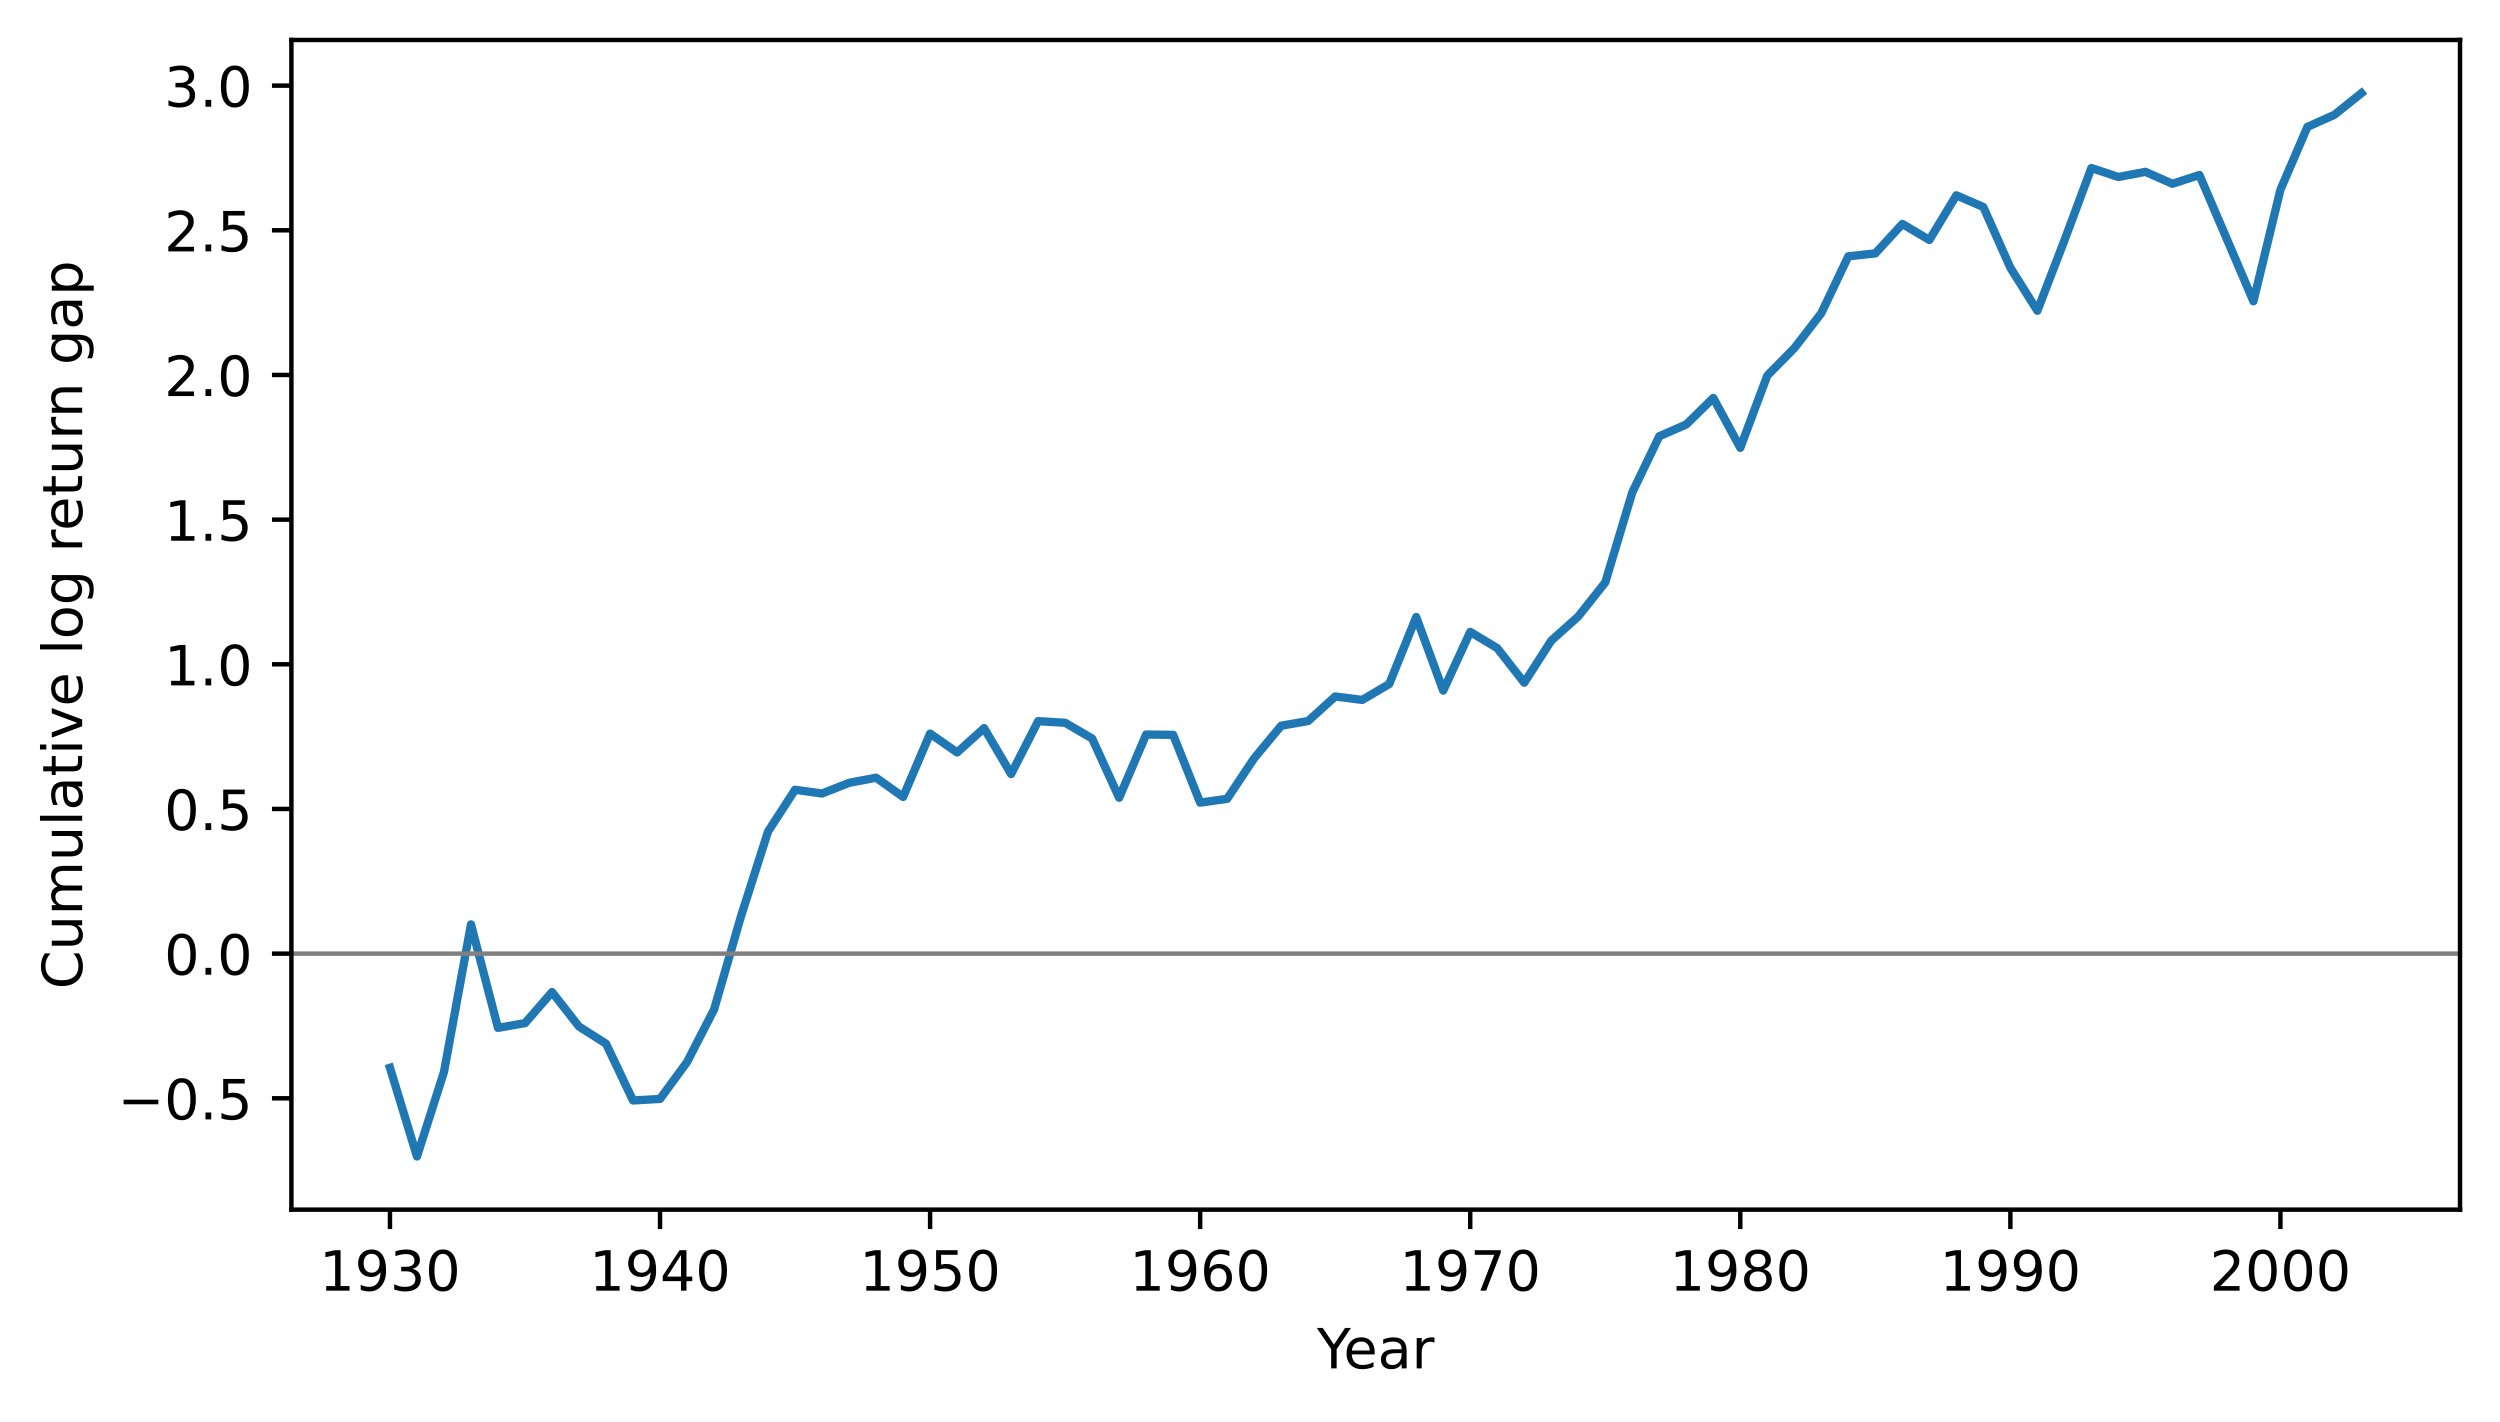
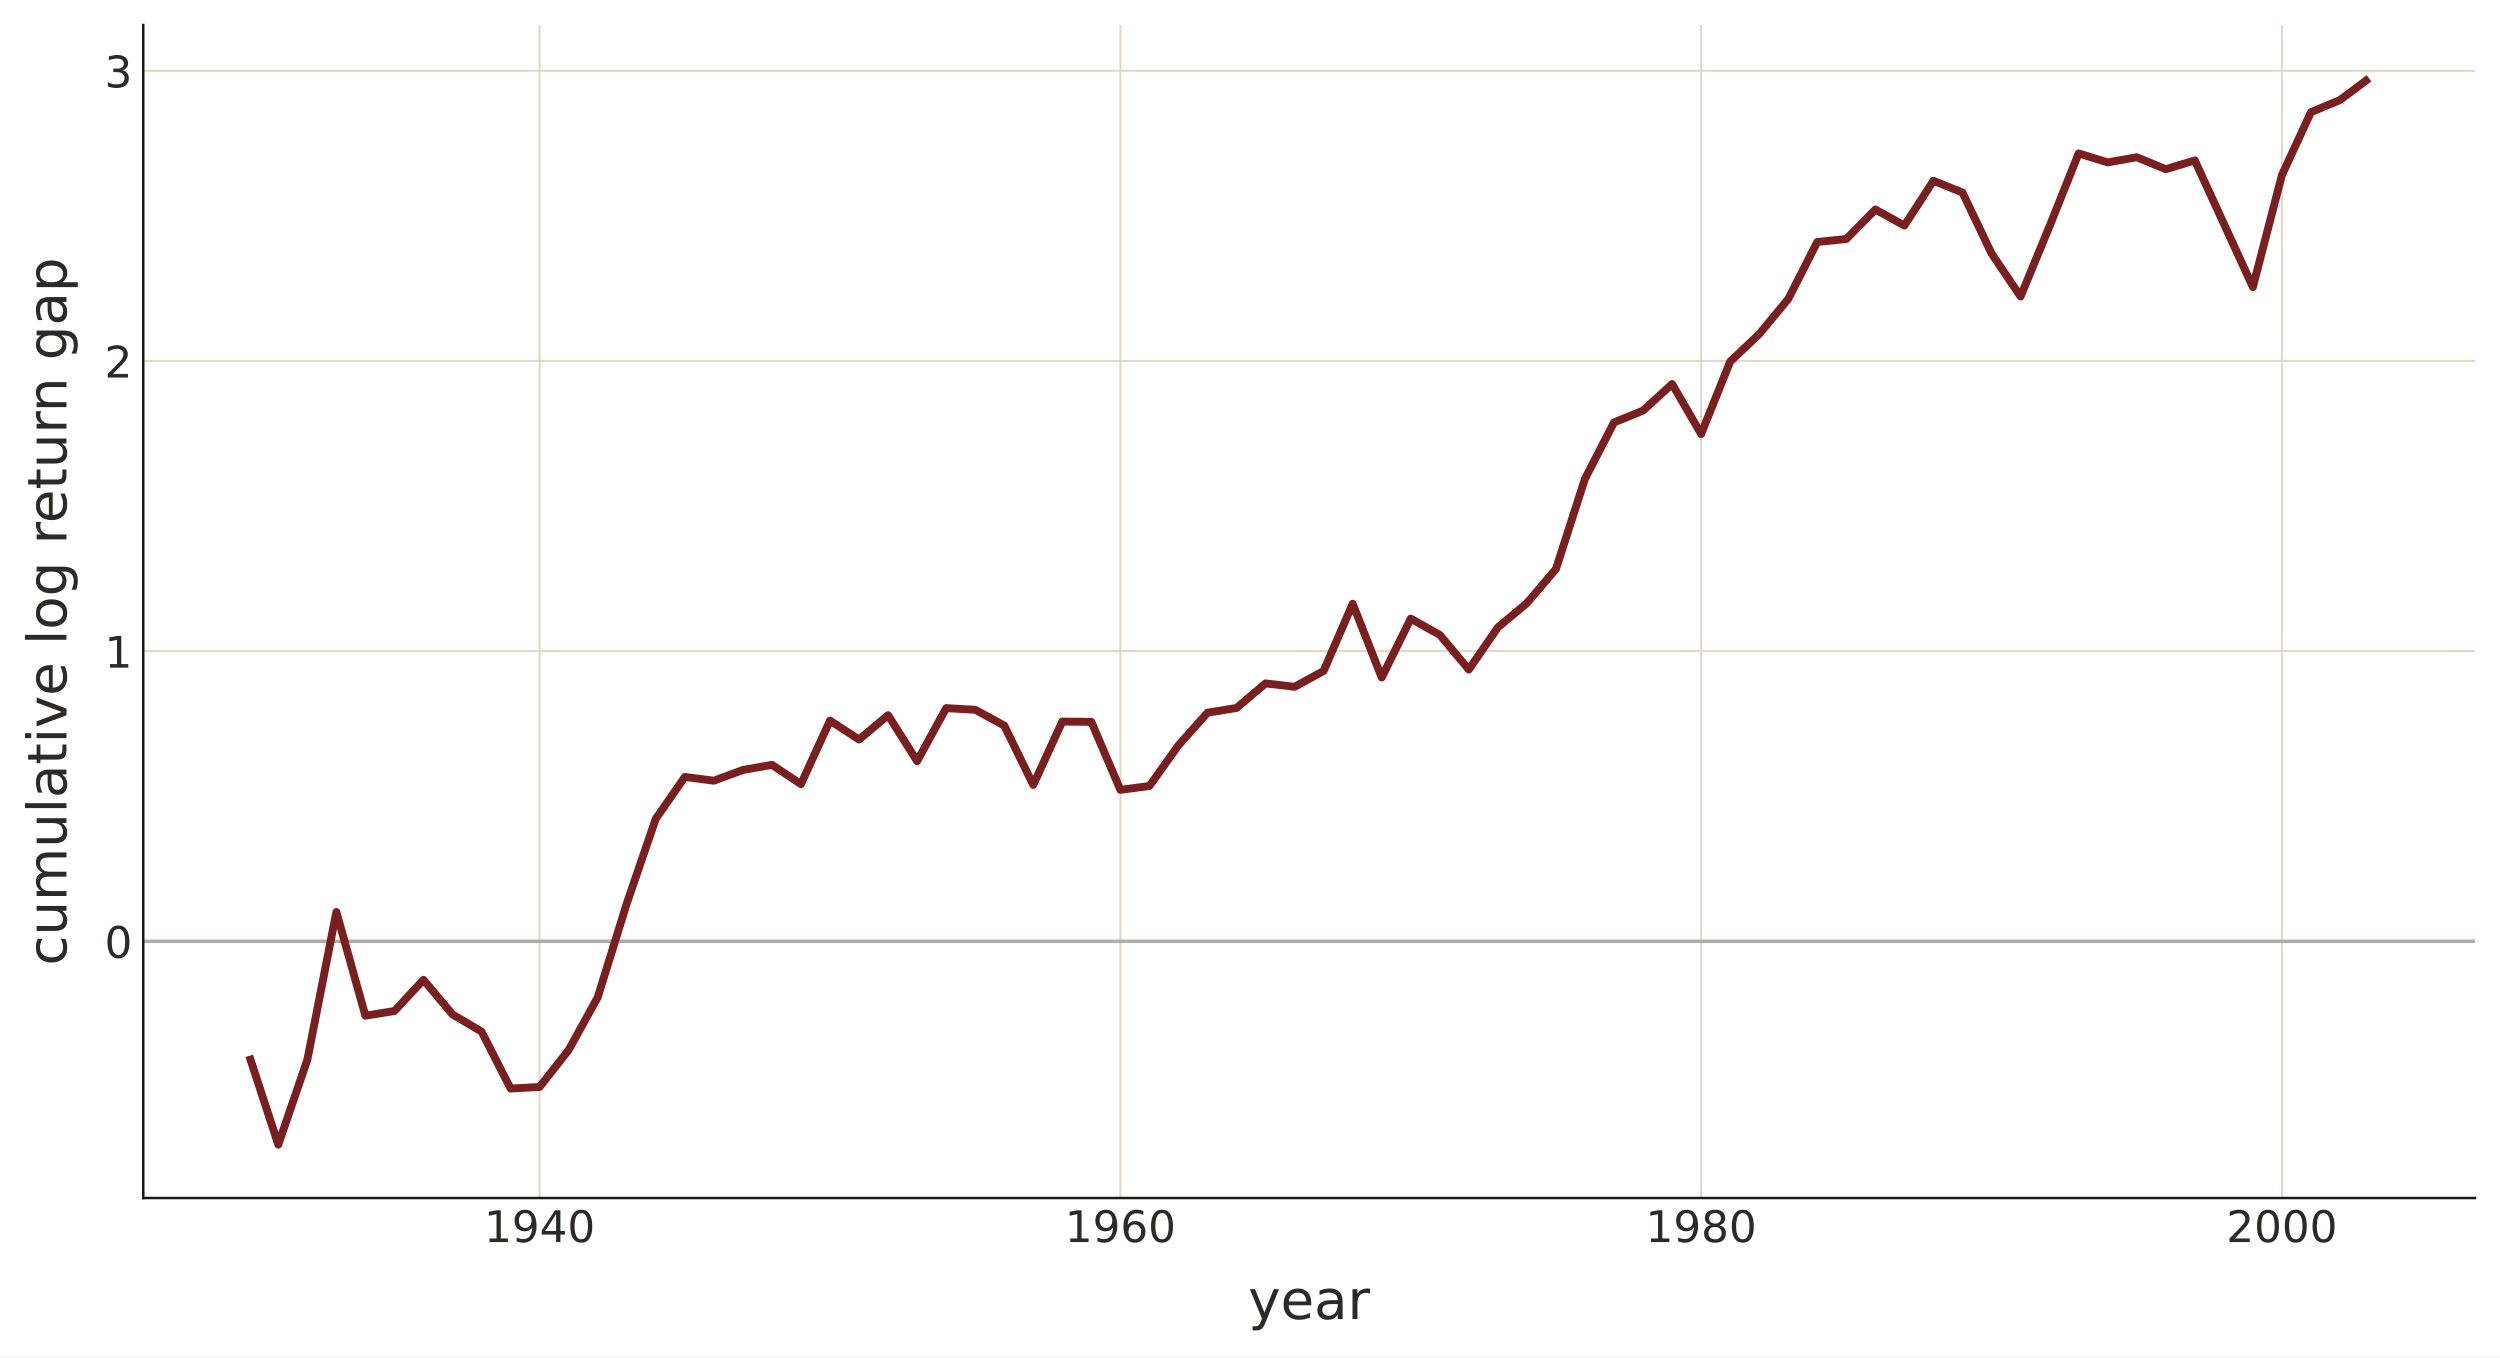
- <svg xmlns="http://www.w3.org/2000/svg" xmlns:xlink="http://www.w3.org/1999/xlink" width="450.284pt" height="256.072pt" viewBox="0 0 450.284 256.072" version="1.1">
+ <svg xmlns="http://www.w3.org/2000/svg" xmlns:xlink="http://www.w3.org/1999/xlink" width="504pt" height="273.6pt" viewBox="0 0 504 273.6" version="1.1">
  <defs>
    <style type="text/css">*{stroke-linejoin: round; stroke-linecap: butt}</style>
  </defs>
  <g id="figure_1">
    <g id="patch_1">
-       <path d="M 0 256.072  L 450.284 256.072  L 450.284 0  L 0 0  z " style="fill: #ffffff" />
+       <path d="M 0 273.6  L 504 273.6  L 504 0  L 0 0  z " style="fill: #ffffff" />
    </g>
    <g id="axes_1">
-       <g id="patch_2">
-         <path d="M 52.484 217.872  L 443.084 217.872  L 443.084 7.2  L 52.484 7.2  z " style="fill: #ffffff" />
-       </g>
      <g id="matplotlib.axis_1">
        <g id="xtick_1">
          <g id="line2d_1">
-             <defs>
-               <path id="m04474e9ea3" d="M 0 0  L 0 3.5  " style="stroke: #000000; stroke-width: 0.8" />
-             </defs>
-             <g>
-               <use xlink:href="#m04474e9ea3" x="70.238" y="217.872" style="stroke: #000000; stroke-width: 0.8" />
-             </g>
+             <path d="M 108.788 241.52  L 108.788 5.04  " clip-path="url(#p9c9e872ad1)" style="fill: none; stroke: #e2d6c4; stroke-width: 0.4; stroke-linecap: square" />
          </g>
          <g id="text_1">
-             <g transform="translate(57.51314 232.4697) scale(0.1 -0.1)">
+             <g style="fill: #2d2926" transform="translate(97.58963 250.4059) scale(0.088 -0.088)">
              <defs>
                <path id="DejaVuSans-14" d="M 794 531  L 1825 531  L 1825 4091  L 703 3866  L 703 4441  L 1819 4666  L 2450 4666  L 2450 531  L 3481 531  L 3481 0  L 794 0  L 794 531  z " transform="scale(0.015625)" />
                <path id="DejaVuSans-1c" d="M 703 97  L 703 672  Q 941 559 1184 500  Q 1428 441 1663 441  Q 2288 441 2617 861  Q 2947 1281 2994 2138  Q 2813 1869 2534 1725  Q 2256 1581 1919 1581  Q 1219 1581 811 2004  Q 403 2428 403 3163  Q 403 3881 828 4315  Q 1253 4750 1959 4750  Q 2769 4750 3195 4129  Q 3622 3509 3622 2328  Q 3622 1225 3098 567  Q 2575 -91 1691 -91  Q 1453 -91 1209 -44  Q 966 3 703 97  z M 1959 2075  Q 2384 2075 2632 2365  Q 2881 2656 2881 3163  Q 2881 3666 2632 3958  Q 2384 4250 1959 4250  Q 1534 4250 1286 3958  Q 1038 3666 1038 3163  Q 1038 2656 1286 2365  Q 1534 2075 1959 2075  z " transform="scale(0.015625)" />
-                 <path id="DejaVuSans-16" d="M 2597 2516  Q 3050 2419 3304 2112  Q 3559 1806 3559 1356  Q 3559 666 3084 287  Q 2609 -91 1734 -91  Q 1441 -91 1130 -33  Q 819 25 488 141  L 488 750  Q 750 597 1062 519  Q 1375 441 1716 441  Q 2309 441 2620 675  Q 2931 909 2931 1356  Q 2931 1769 2642 2001  Q 2353 2234 1838 2234  L 1294 2234  L 1294 2753  L 1863 2753  Q 2328 2753 2575 2939  Q 2822 3125 2822 3475  Q 2822 3834 2567 4026  Q 2313 4219 1838 4219  Q 1578 4219 1281 4162  Q 984 4106 628 3988  L 628 4550  Q 988 4650 1302 4700  Q 1616 4750 1894 4750  Q 2613 4750 3031 4423  Q 3450 4097 3450 3541  Q 3450 3153 3228 2886  Q 3006 2619 2597 2516  z " transform="scale(0.015625)" />
+                 <path id="DejaVuSans-17" d="M 2419 4116  L 825 1625  L 2419 1625  L 2419 4116  z M 2253 4666  L 3047 4666  L 3047 1625  L 3713 1625  L 3713 1100  L 3047 1100  L 3047 0  L 2419 0  L 2419 1100  L 313 1100  L 313 1709  L 2253 4666  z " transform="scale(0.015625)" />
                <path id="DejaVuSans-13" d="M 2034 4250  Q 1547 4250 1301 3770  Q 1056 3291 1056 2328  Q 1056 1369 1301 889  Q 1547 409 2034 409  Q 2525 409 2770 889  Q 3016 1369 3016 2328  Q 3016 3291 2770 3770  Q 2525 4250 2034 4250  z M 2034 4750  Q 2819 4750 3233 4129  Q 3647 3509 3647 2328  Q 3647 1150 3233 529  Q 2819 -91 2034 -91  Q 1250 -91 836 529  Q 422 1150 422 2328  Q 422 3509 836 4129  Q 1250 4750 2034 4750  z " transform="scale(0.015625)" />
              </defs>
              <use xlink:href="#DejaVuSans-14" />
              <use xlink:href="#DejaVuSans-1c" transform="translate(63.625 0)" />
-               <use xlink:href="#DejaVuSans-16" transform="translate(127.25 0)" />
+               <use xlink:href="#DejaVuSans-17" transform="translate(127.25 0)" />
              <use xlink:href="#DejaVuSans-13" transform="translate(190.875 0)" />
            </g>
          </g>
        </g>
        <g id="xtick_2">
          <g id="line2d_2">
-             <g>
-               <use xlink:href="#m04474e9ea3" x="118.881" y="217.872" style="stroke: #000000; stroke-width: 0.8" />
-             </g>
+             <path d="M 225.869 241.52  L 225.869 5.04  " clip-path="url(#p9c9e872ad1)" style="fill: none; stroke: #e2d6c4; stroke-width: 0.4; stroke-linecap: square" />
          </g>
          <g id="text_2">
-             <g transform="translate(106.1557 232.4697) scale(0.1 -0.1)">
-               <defs>
-                 <path id="DejaVuSans-17" d="M 2419 4116  L 825 1625  L 2419 1625  L 2419 4116  z M 2253 4666  L 3047 4666  L 3047 1625  L 3713 1625  L 3713 1100  L 3047 1100  L 3047 0  L 2419 0  L 2419 1100  L 313 1100  L 313 1709  L 2253 4666  z " transform="scale(0.015625)" />
+             <g style="fill: #2d2926" transform="translate(214.6706 250.4059) scale(0.088 -0.088)">
+               <defs>
+                 <path id="DejaVuSans-19" d="M 2113 2584  Q 1688 2584 1439 2293  Q 1191 2003 1191 1497  Q 1191 994 1439 701  Q 1688 409 2113 409  Q 2538 409 2786 701  Q 3034 994 3034 1497  Q 3034 2003 2786 2293  Q 2538 2584 2113 2584  z M 3366 4563  L 3366 3988  Q 3128 4100 2886 4159  Q 2644 4219 2406 4219  Q 1781 4219 1451 3797  Q 1122 3375 1075 2522  Q 1259 2794 1537 2939  Q 1816 3084 2150 3084  Q 2853 3084 3261 2657  Q 3669 2231 3669 1497  Q 3669 778 3244 343  Q 2819 -91 2113 -91  Q 1303 -91 875 529  Q 447 1150 447 2328  Q 447 3434 972 4092  Q 1497 4750 2381 4750  Q 2619 4750 2861 4703  Q 3103 4656 3366 4563  z " transform="scale(0.015625)" />
              </defs>
              <use xlink:href="#DejaVuSans-14" />
              <use xlink:href="#DejaVuSans-1c" transform="translate(63.625 0)" />
-               <use xlink:href="#DejaVuSans-17" transform="translate(127.25 0)" />
+               <use xlink:href="#DejaVuSans-19" transform="translate(127.25 0)" />
              <use xlink:href="#DejaVuSans-13" transform="translate(190.875 0)" />
            </g>
          </g>
        </g>
        <g id="xtick_3">
          <g id="line2d_3">
-             <g>
-               <use xlink:href="#m04474e9ea3" x="167.523" y="217.872" style="stroke: #000000; stroke-width: 0.8" />
-             </g>
+             <path d="M 342.95 241.52  L 342.95 5.04  " clip-path="url(#p9c9e872ad1)" style="fill: none; stroke: #e2d6c4; stroke-width: 0.4; stroke-linecap: square" />
          </g>
          <g id="text_3">
-             <g transform="translate(154.7983 232.4697) scale(0.1 -0.1)">
-               <defs>
-                 <path id="DejaVuSans-18" d="M 691 4666  L 3169 4666  L 3169 4134  L 1269 4134  L 1269 2991  Q 1406 3038 1543 3061  Q 1681 3084 1819 3084  Q 2600 3084 3056 2656  Q 3513 2228 3513 1497  Q 3513 744 3044 326  Q 2575 -91 1722 -91  Q 1428 -91 1123 -41  Q 819 9 494 109  L 494 744  Q 775 591 1075 516  Q 1375 441 1709 441  Q 2250 441 2565 725  Q 2881 1009 2881 1497  Q 2881 1984 2565 2268  Q 2250 2553 1709 2553  Q 1456 2553 1204 2497  Q 953 2441 691 2322  L 691 4666  z " transform="scale(0.015625)" />
+             <g style="fill: #2d2926" transform="translate(331.7516 250.4059) scale(0.088 -0.088)">
+               <defs>
+                 <path id="DejaVuSans-1b" d="M 2034 2216  Q 1584 2216 1326 1975  Q 1069 1734 1069 1313  Q 1069 891 1326 650  Q 1584 409 2034 409  Q 2484 409 2743 651  Q 3003 894 3003 1313  Q 3003 1734 2745 1975  Q 2488 2216 2034 2216  z M 1403 2484  Q 997 2584 770 2862  Q 544 3141 544 3541  Q 544 4100 942 4425  Q 1341 4750 2034 4750  Q 2731 4750 3128 4425  Q 3525 4100 3525 3541  Q 3525 3141 3298 2862  Q 3072 2584 2669 2484  Q 3125 2378 3379 2068  Q 3634 1759 3634 1313  Q 3634 634 3220 271  Q 2806 -91 2034 -91  Q 1263 -91 848 271  Q 434 634 434 1313  Q 434 1759 690 2068  Q 947 2378 1403 2484  z M 1172 3481  Q 1172 3119 1398 2916  Q 1625 2713 2034 2713  Q 2441 2713 2670 2916  Q 2900 3119 2900 3481  Q 2900 3844 2670 4047  Q 2441 4250 2034 4250  Q 1625 4250 1398 4047  Q 1172 3844 1172 3481  z " transform="scale(0.015625)" />
              </defs>
              <use xlink:href="#DejaVuSans-14" />
              <use xlink:href="#DejaVuSans-1c" transform="translate(63.625 0)" />
-               <use xlink:href="#DejaVuSans-18" transform="translate(127.25 0)" />
+               <use xlink:href="#DejaVuSans-1b" transform="translate(127.25 0)" />
              <use xlink:href="#DejaVuSans-13" transform="translate(190.875 0)" />
            </g>
          </g>
        </g>
        <g id="xtick_4">
          <g id="line2d_4">
-             <g>
-               <use xlink:href="#m04474e9ea3" x="216.166" y="217.872" style="stroke: #000000; stroke-width: 0.8" />
-             </g>
+             <path d="M 460.031 241.52  L 460.031 5.04  " clip-path="url(#p9c9e872ad1)" style="fill: none; stroke: #e2d6c4; stroke-width: 0.4; stroke-linecap: square" />
          </g>
          <g id="text_4">
-             <g transform="translate(203.4409 232.4697) scale(0.1 -0.1)">
-               <defs>
-                 <path id="DejaVuSans-19" d="M 2113 2584  Q 1688 2584 1439 2293  Q 1191 2003 1191 1497  Q 1191 994 1439 701  Q 1688 409 2113 409  Q 2538 409 2786 701  Q 3034 994 3034 1497  Q 3034 2003 2786 2293  Q 2538 2584 2113 2584  z M 3366 4563  L 3366 3988  Q 3128 4100 2886 4159  Q 2644 4219 2406 4219  Q 1781 4219 1451 3797  Q 1122 3375 1075 2522  Q 1259 2794 1537 2939  Q 1816 3084 2150 3084  Q 2853 3084 3261 2657  Q 3669 2231 3669 1497  Q 3669 778 3244 343  Q 2819 -91 2113 -91  Q 1303 -91 875 529  Q 447 1150 447 2328  Q 447 3434 972 4092  Q 1497 4750 2381 4750  Q 2619 4750 2861 4703  Q 3103 4656 3366 4563  z " transform="scale(0.015625)" />
-               </defs>
-               <use xlink:href="#DejaVuSans-14" />
-               <use xlink:href="#DejaVuSans-1c" transform="translate(63.625 0)" />
-               <use xlink:href="#DejaVuSans-19" transform="translate(127.25 0)" />
-               <use xlink:href="#DejaVuSans-13" transform="translate(190.875 0)" />
-             </g>
-           </g>
-         </g>
-         <g id="xtick_5">
-           <g id="line2d_5">
-             <g>
-               <use xlink:href="#m04474e9ea3" x="264.808" y="217.872" style="stroke: #000000; stroke-width: 0.8" />
-             </g>
-           </g>
-           <g id="text_5">
-             <g transform="translate(252.0835 232.4697) scale(0.1 -0.1)">
-               <defs>
-                 <path id="DejaVuSans-1a" d="M 525 4666  L 3525 4666  L 3525 4397  L 1831 0  L 1172 0  L 2766 4134  L 525 4134  L 525 4666  z " transform="scale(0.015625)" />
-               </defs>
-               <use xlink:href="#DejaVuSans-14" />
-               <use xlink:href="#DejaVuSans-1c" transform="translate(63.625 0)" />
-               <use xlink:href="#DejaVuSans-1a" transform="translate(127.25 0)" />
-               <use xlink:href="#DejaVuSans-13" transform="translate(190.875 0)" />
-             </g>
-           </g>
-         </g>
-         <g id="xtick_6">
-           <g id="line2d_6">
-             <g>
-               <use xlink:href="#m04474e9ea3" x="313.451" y="217.872" style="stroke: #000000; stroke-width: 0.8" />
-             </g>
-           </g>
-           <g id="text_6">
-             <g transform="translate(300.7261 232.4697) scale(0.1 -0.1)">
-               <defs>
-                 <path id="DejaVuSans-1b" d="M 2034 2216  Q 1584 2216 1326 1975  Q 1069 1734 1069 1313  Q 1069 891 1326 650  Q 1584 409 2034 409  Q 2484 409 2743 651  Q 3003 894 3003 1313  Q 3003 1734 2745 1975  Q 2488 2216 2034 2216  z M 1403 2484  Q 997 2584 770 2862  Q 544 3141 544 3541  Q 544 4100 942 4425  Q 1341 4750 2034 4750  Q 2731 4750 3128 4425  Q 3525 4100 3525 3541  Q 3525 3141 3298 2862  Q 3072 2584 2669 2484  Q 3125 2378 3379 2068  Q 3634 1759 3634 1313  Q 3634 634 3220 271  Q 2806 -91 2034 -91  Q 1263 -91 848 271  Q 434 634 434 1313  Q 434 1759 690 2068  Q 947 2378 1403 2484  z M 1172 3481  Q 1172 3119 1398 2916  Q 1625 2713 2034 2713  Q 2441 2713 2670 2916  Q 2900 3119 2900 3481  Q 2900 3844 2670 4047  Q 2441 4250 2034 4250  Q 1625 4250 1398 4047  Q 1172 3844 1172 3481  z " transform="scale(0.015625)" />
-               </defs>
-               <use xlink:href="#DejaVuSans-14" />
-               <use xlink:href="#DejaVuSans-1c" transform="translate(63.625 0)" />
-               <use xlink:href="#DejaVuSans-1b" transform="translate(127.25 0)" />
-               <use xlink:href="#DejaVuSans-13" transform="translate(190.875 0)" />
-             </g>
-           </g>
-         </g>
-         <g id="xtick_7">
-           <g id="line2d_7">
-             <g>
-               <use xlink:href="#m04474e9ea3" x="362.094" y="217.872" style="stroke: #000000; stroke-width: 0.8" />
-             </g>
-           </g>
-           <g id="text_7">
-             <g transform="translate(349.3687 232.4697) scale(0.1 -0.1)">
-               <use xlink:href="#DejaVuSans-14" />
-               <use xlink:href="#DejaVuSans-1c" transform="translate(63.625 0)" />
-               <use xlink:href="#DejaVuSans-1c" transform="translate(127.25 0)" />
-               <use xlink:href="#DejaVuSans-13" transform="translate(190.875 0)" />
-             </g>
-           </g>
-         </g>
-         <g id="xtick_8">
-           <g id="line2d_8">
-             <g>
-               <use xlink:href="#m04474e9ea3" x="410.736" y="217.872" style="stroke: #000000; stroke-width: 0.8" />
-             </g>
-           </g>
-           <g id="text_8">
-             <g transform="translate(398.0113 232.4697) scale(0.1 -0.1)">
+             <g style="fill: #2d2926" transform="translate(448.8326 250.4059) scale(0.088 -0.088)">
              <defs>
                <path id="DejaVuSans-15" d="M 1228 531  L 3431 531  L 3431 0  L 469 0  L 469 531  Q 828 903 1448 1529  Q 2069 2156 2228 2338  Q 2531 2678 2651 2914  Q 2772 3150 2772 3378  Q 2772 3750 2511 3984  Q 2250 4219 1831 4219  Q 1534 4219 1204 4116  Q 875 4013 500 3803  L 500 4441  Q 881 4594 1212 4672  Q 1544 4750 1819 4750  Q 2544 4750 2975 4387  Q 3406 4025 3406 3419  Q 3406 3131 3298 2873  Q 3191 2616 2906 2266  Q 2828 2175 2409 1742  Q 1991 1309 1228 531  z " transform="scale(0.015625)" />
              </defs>
              <use xlink:href="#DejaVuSans-15" />
              <use xlink:href="#DejaVuSans-13" transform="translate(63.625 0)" />
              <use xlink:href="#DejaVuSans-13" transform="translate(127.25 0)" />
              <use xlink:href="#DejaVuSans-13" transform="translate(190.875 0)" />
            </g>
          </g>
        </g>
-         <g id="text_9">
-           <g transform="translate(237.1977 246.4697) scale(0.1 -0.1)">
-             <defs>
-               <path id="DejaVuSans-3c" d="M -13 4666  L 666 4666  L 1959 2747  L 3244 4666  L 3922 4666  L 2272 2222  L 2272 0  L 1638 0  L 1638 2222  L -13 4666  z " transform="scale(0.015625)" />
-               <path id="DejaVuSans-48" d="M 3597 1894  L 3597 1613  L 953 1613  Q 991 1019 1311 708  Q 1631 397 2203 397  Q 2534 397 2845 478  Q 3156 559 3463 722  L 3463 178  Q 3153 47 2828 -22  Q 2503 -91 2169 -91  Q 1331 -91 842 396  Q 353 884 353 1716  Q 353 2575 817 3079  Q 1281 3584 2069 3584  Q 2775 3584 3186 3129  Q 3597 2675 3597 1894  z M 3022 2063  Q 3016 2534 2758 2815  Q 2500 3097 2075 3097  Q 1594 3097 1305 2825  Q 1016 2553 972 2059  L 3022 2063  z " transform="scale(0.015625)" />
-               <path id="DejaVuSans-44" d="M 2194 1759  Q 1497 1759 1228 1600  Q 959 1441 959 1056  Q 959 750 1161 570  Q 1363 391 1709 391  Q 2188 391 2477 730  Q 2766 1069 2766 1631  L 2766 1759  L 2194 1759  z M 3341 1997  L 3341 0  L 2766 0  L 2766 531  Q 2569 213 2275 61  Q 1981 -91 1556 -91  Q 1019 -91 701 211  Q 384 513 384 1019  Q 384 1609 779 1909  Q 1175 2209 1959 2209  L 2766 2209  L 2766 2266  Q 2766 2663 2505 2880  Q 2244 3097 1772 3097  Q 1472 3097 1187 3025  Q 903 2953 641 2809  L 641 3341  Q 956 3463 1253 3523  Q 1550 3584 1831 3584  Q 2591 3584 2966 3190  Q 3341 2797 3341 1997  z " transform="scale(0.015625)" />
-               <path id="DejaVuSans-55" d="M 2631 2963  Q 2534 3019 2420 3045  Q 2306 3072 2169 3072  Q 1681 3072 1420 2755  Q 1159 2438 1159 1844  L 1159 0  L 581 0  L 581 3500  L 1159 3500  L 1159 2956  Q 1341 3275 1631 3429  Q 1922 3584 2338 3584  Q 2397 3584 2469 3576  Q 2541 3569 2628 3553  L 2631 2963  z " transform="scale(0.015625)" />
-             </defs>
-             <use xlink:href="#DejaVuSans-3c" />
-             <use xlink:href="#DejaVuSans-48" transform="translate(47.79688 0)" />
-             <use xlink:href="#DejaVuSans-44" transform="translate(109.3281 0)" />
-             <use xlink:href="#DejaVuSans-55" transform="translate(170.6094 0)" />
-           </g>
-         </g>
+         <g id="xtick_5" />
+         <g id="xtick_6" />
+         <g id="xtick_7" />
+         <g id="xtick_8" />
      </g>
      <g id="matplotlib.axis_2">
        <g id="ytick_1">
-           <g id="line2d_9">
-             <defs>
-               <path id="mc78dd09891" d="M 0 0  L -3.5 0  " style="stroke: #000000; stroke-width: 0.8" />
-             </defs>
-             <g>
-               <use xlink:href="#mc78dd09891" x="52.484" y="197.819" style="stroke: #000000; stroke-width: 0.8" />
-             </g>
-           </g>
-           <g id="text_10">
-             <g transform="translate(21.20078 201.6174) scale(0.1 -0.1)">
-               <defs>
-                 <path id="DejaVuSans-c9c" d="M 678 2272  L 4684 2272  L 4684 1741  L 678 1741  L 678 2272  z " transform="scale(0.015625)" />
-                 <path id="DejaVuSans-11" d="M 684 794  L 1344 794  L 1344 0  L 684 0  L 684 794  z " transform="scale(0.015625)" />
-               </defs>
-               <use xlink:href="#DejaVuSans-c9c" />
-               <use xlink:href="#DejaVuSans-13" transform="translate(83.79688 0)" />
-               <use xlink:href="#DejaVuSans-11" transform="translate(147.4219 0)" />
-               <use xlink:href="#DejaVuSans-18" transform="translate(179.2031 0)" />
+           <g id="line2d_5">
+             <path d="M 28.88 189.762  L 498.96 189.762  " clip-path="url(#p9c9e872ad1)" style="fill: none; stroke: #e2d6c4; stroke-width: 0.4; stroke-linecap: square" />
+           </g>
+           <g id="text_5">
+             <g style="fill: #2d2926" transform="translate(21.08086 193.1048) scale(0.088 -0.088)">
+               <use xlink:href="#DejaVuSans-13" />
            </g>
          </g>
        </g>
        <g id="ytick_2">
-           <g id="line2d_10">
-             <g>
-               <use xlink:href="#mc78dd09891" x="52.484" y="171.762" style="stroke: #000000; stroke-width: 0.8" />
-             </g>
-           </g>
-           <g id="text_11">
-             <g transform="translate(29.58047 175.5612) scale(0.1 -0.1)">
-               <use xlink:href="#DejaVuSans-13" />
-               <use xlink:href="#DejaVuSans-11" transform="translate(63.625 0)" />
-               <use xlink:href="#DejaVuSans-13" transform="translate(95.40625 0)" />
+           <g id="line2d_6">
+             <path d="M 28.88 131.265  L 498.96 131.265  " clip-path="url(#p9c9e872ad1)" style="fill: none; stroke: #e2d6c4; stroke-width: 0.4; stroke-linecap: square" />
+           </g>
+           <g id="text_6">
+             <g style="fill: #2d2926" transform="translate(21.08086 134.6084) scale(0.088 -0.088)">
+               <use xlink:href="#DejaVuSans-14" />
            </g>
          </g>
        </g>
        <g id="ytick_3">
-           <g id="line2d_11">
-             <g>
-               <use xlink:href="#mc78dd09891" x="52.484" y="145.706" style="stroke: #000000; stroke-width: 0.8" />
-             </g>
-           </g>
-           <g id="text_12">
-             <g transform="translate(29.58047 149.505) scale(0.1 -0.1)">
-               <use xlink:href="#DejaVuSans-13" />
-               <use xlink:href="#DejaVuSans-11" transform="translate(63.625 0)" />
-               <use xlink:href="#DejaVuSans-18" transform="translate(95.40625 0)" />
+           <g id="line2d_7">
+             <path d="M 28.88 72.769  L 498.96 72.769  " clip-path="url(#p9c9e872ad1)" style="fill: none; stroke: #e2d6c4; stroke-width: 0.4; stroke-linecap: square" />
+           </g>
+           <g id="text_7">
+             <g style="fill: #2d2926" transform="translate(21.08086 76.11204) scale(0.088 -0.088)">
+               <use xlink:href="#DejaVuSans-15" />
            </g>
          </g>
        </g>
        <g id="ytick_4">
-           <g id="line2d_12">
-             <g>
-               <use xlink:href="#mc78dd09891" x="52.484" y="119.65" style="stroke: #000000; stroke-width: 0.8" />
-             </g>
-           </g>
-           <g id="text_13">
-             <g transform="translate(29.58047 123.4488) scale(0.1 -0.1)">
-               <use xlink:href="#DejaVuSans-14" />
-               <use xlink:href="#DejaVuSans-11" transform="translate(63.625 0)" />
-               <use xlink:href="#DejaVuSans-13" transform="translate(95.40625 0)" />
-             </g>
-           </g>
-         </g>
-         <g id="ytick_5">
-           <g id="line2d_13">
-             <g>
-               <use xlink:href="#mc78dd09891" x="52.484" y="93.594" style="stroke: #000000; stroke-width: 0.8" />
-             </g>
-           </g>
-           <g id="text_14">
-             <g transform="translate(29.58047 97.39257) scale(0.1 -0.1)">
-               <use xlink:href="#DejaVuSans-14" />
-               <use xlink:href="#DejaVuSans-11" transform="translate(63.625 0)" />
-               <use xlink:href="#DejaVuSans-18" transform="translate(95.40625 0)" />
-             </g>
-           </g>
-         </g>
-         <g id="ytick_6">
-           <g id="line2d_14">
-             <g>
-               <use xlink:href="#mc78dd09891" x="52.484" y="67.538" style="stroke: #000000; stroke-width: 0.8" />
-             </g>
-           </g>
-           <g id="text_15">
-             <g transform="translate(29.58047 71.33636) scale(0.1 -0.1)">
-               <use xlink:href="#DejaVuSans-15" />
-               <use xlink:href="#DejaVuSans-11" transform="translate(63.625 0)" />
-               <use xlink:href="#DejaVuSans-13" transform="translate(95.40625 0)" />
-             </g>
-           </g>
-         </g>
-         <g id="ytick_7">
-           <g id="line2d_15">
-             <g>
-               <use xlink:href="#mc78dd09891" x="52.484" y="41.481" style="stroke: #000000; stroke-width: 0.8" />
-             </g>
-           </g>
-           <g id="text_16">
-             <g transform="translate(29.58047 45.28014) scale(0.1 -0.1)">
-               <use xlink:href="#DejaVuSans-15" />
-               <use xlink:href="#DejaVuSans-11" transform="translate(63.625 0)" />
-               <use xlink:href="#DejaVuSans-18" transform="translate(95.40625 0)" />
-             </g>
-           </g>
-         </g>
-         <g id="ytick_8">
-           <g id="line2d_16">
-             <g>
-               <use xlink:href="#mc78dd09891" x="52.484" y="15.425" style="stroke: #000000; stroke-width: 0.8" />
-             </g>
-           </g>
-           <g id="text_17">
-             <g transform="translate(29.58047 19.22393) scale(0.1 -0.1)">
+           <g id="line2d_8">
+             <path d="M 28.88 14.273  L 498.96 14.273  " clip-path="url(#p9c9e872ad1)" style="fill: none; stroke: #e2d6c4; stroke-width: 0.4; stroke-linecap: square" />
+           </g>
+           <g id="text_8">
+             <g style="fill: #2d2926" transform="translate(21.08086 17.61567) scale(0.088 -0.088)">
+               <defs>
+                 <path id="DejaVuSans-16" d="M 2597 2516  Q 3050 2419 3304 2112  Q 3559 1806 3559 1356  Q 3559 666 3084 287  Q 2609 -91 1734 -91  Q 1441 -91 1130 -33  Q 819 25 488 141  L 488 750  Q 750 597 1062 519  Q 1375 441 1716 441  Q 2309 441 2620 675  Q 2931 909 2931 1356  Q 2931 1769 2642 2001  Q 2353 2234 1838 2234  L 1294 2234  L 1294 2753  L 1863 2753  Q 2328 2753 2575 2939  Q 2822 3125 2822 3475  Q 2822 3834 2567 4026  Q 2313 4219 1838 4219  Q 1578 4219 1281 4162  Q 984 4106 628 3988  L 628 4550  Q 988 4650 1302 4700  Q 1616 4750 1894 4750  Q 2613 4750 3031 4423  Q 3450 4097 3450 3541  Q 3450 3153 3228 2886  Q 3006 2619 2597 2516  z " transform="scale(0.015625)" />
+               </defs>
              <use xlink:href="#DejaVuSans-16" />
-               <use xlink:href="#DejaVuSans-11" transform="translate(63.625 0)" />
-               <use xlink:href="#DejaVuSans-13" transform="translate(95.40625 0)" />
-             </g>
-           </g>
-         </g>
-         <g id="text_18">
-           <g transform="translate(14.79844 178.1633) rotate(-90) scale(0.1 -0.1)">
-             <defs>
-               <path id="DejaVuSans-26" d="M 4122 4306  L 4122 3641  Q 3803 3938 3442 4084  Q 3081 4231 2675 4231  Q 1875 4231 1450 3742  Q 1025 3253 1025 2328  Q 1025 1406 1450 917  Q 1875 428 2675 428  Q 3081 428 3442 575  Q 3803 722 4122 1019  L 4122 359  Q 3791 134 3420 21  Q 3050 -91 2638 -91  Q 1578 -91 968 557  Q 359 1206 359 2328  Q 359 3453 968 4101  Q 1578 4750 2638 4750  Q 3056 4750 3426 4639  Q 3797 4528 4122 4306  z " transform="scale(0.015625)" />
-               <path id="DejaVuSans-58" d="M 544 1381  L 544 3500  L 1119 3500  L 1119 1403  Q 1119 906 1312 657  Q 1506 409 1894 409  Q 2359 409 2629 706  Q 2900 1003 2900 1516  L 2900 3500  L 3475 3500  L 3475 0  L 2900 0  L 2900 538  Q 2691 219 2414 64  Q 2138 -91 1772 -91  Q 1169 -91 856 284  Q 544 659 544 1381  z M 1991 3584  L 1991 3584  z " transform="scale(0.015625)" />
-               <path id="DejaVuSans-50" d="M 3328 2828  Q 3544 3216 3844 3400  Q 4144 3584 4550 3584  Q 5097 3584 5394 3201  Q 5691 2819 5691 2113  L 5691 0  L 5113 0  L 5113 2094  Q 5113 2597 4934 2840  Q 4756 3084 4391 3084  Q 3944 3084 3684 2787  Q 3425 2491 3425 1978  L 3425 0  L 2847 0  L 2847 2094  Q 2847 2600 2669 2842  Q 2491 3084 2119 3084  Q 1678 3084 1418 2786  Q 1159 2488 1159 1978  L 1159 0  L 581 0  L 581 3500  L 1159 3500  L 1159 2956  Q 1356 3278 1631 3431  Q 1906 3584 2284 3584  Q 2666 3584 2933 3390  Q 3200 3197 3328 2828  z " transform="scale(0.015625)" />
-               <path id="DejaVuSans-4f" d="M 603 4863  L 1178 4863  L 1178 0  L 603 0  L 603 4863  z " transform="scale(0.015625)" />
-               <path id="DejaVuSans-57" d="M 1172 4494  L 1172 3500  L 2356 3500  L 2356 3053  L 1172 3053  L 1172 1153  Q 1172 725 1289 603  Q 1406 481 1766 481  L 2356 481  L 2356 0  L 1766 0  Q 1100 0 847 248  Q 594 497 594 1153  L 594 3053  L 172 3053  L 172 3500  L 594 3500  L 594 4494  L 1172 4494  z " transform="scale(0.015625)" />
-               <path id="DejaVuSans-4c" d="M 603 3500  L 1178 3500  L 1178 0  L 603 0  L 603 3500  z M 603 4863  L 1178 4863  L 1178 4134  L 603 4134  L 603 4863  z " transform="scale(0.015625)" />
-               <path id="DejaVuSans-59" d="M 191 3500  L 800 3500  L 1894 563  L 2988 3500  L 3597 3500  L 2284 0  L 1503 0  L 191 3500  z " transform="scale(0.015625)" />
-               <path id="DejaVuSans-3" transform="scale(0.015625)" />
-               <path id="DejaVuSans-52" d="M 1959 3097  Q 1497 3097 1228 2736  Q 959 2375 959 1747  Q 959 1119 1226 758  Q 1494 397 1959 397  Q 2419 397 2687 759  Q 2956 1122 2956 1747  Q 2956 2369 2687 2733  Q 2419 3097 1959 3097  z M 1959 3584  Q 2709 3584 3137 3096  Q 3566 2609 3566 1747  Q 3566 888 3137 398  Q 2709 -91 1959 -91  Q 1206 -91 779 398  Q 353 888 353 1747  Q 353 2609 779 3096  Q 1206 3584 1959 3584  z " transform="scale(0.015625)" />
-               <path id="DejaVuSans-4a" d="M 2906 1791  Q 2906 2416 2648 2759  Q 2391 3103 1925 3103  Q 1463 3103 1205 2759  Q 947 2416 947 1791  Q 947 1169 1205 825  Q 1463 481 1925 481  Q 2391 481 2648 825  Q 2906 1169 2906 1791  z M 3481 434  Q 3481 -459 3084 -895  Q 2688 -1331 1869 -1331  Q 1566 -1331 1297 -1286  Q 1028 -1241 775 -1147  L 775 -588  Q 1028 -725 1275 -790  Q 1522 -856 1778 -856  Q 2344 -856 2625 -561  Q 2906 -266 2906 331  L 2906 616  Q 2728 306 2450 153  Q 2172 0 1784 0  Q 1141 0 747 490  Q 353 981 353 1791  Q 353 2603 747 3093  Q 1141 3584 1784 3584  Q 2172 3584 2450 3431  Q 2728 3278 2906 2969  L 2906 3500  L 3481 3500  L 3481 434  z " transform="scale(0.015625)" />
-               <path id="DejaVuSans-51" d="M 3513 2113  L 3513 0  L 2938 0  L 2938 2094  Q 2938 2591 2744 2837  Q 2550 3084 2163 3084  Q 1697 3084 1428 2787  Q 1159 2491 1159 1978  L 1159 0  L 581 0  L 581 3500  L 1159 3500  L 1159 2956  Q 1366 3272 1645 3428  Q 1925 3584 2291 3584  Q 2894 3584 3203 3211  Q 3513 2838 3513 2113  z " transform="scale(0.015625)" />
-               <path id="DejaVuSans-53" d="M 1159 525  L 1159 -1331  L 581 -1331  L 581 3500  L 1159 3500  L 1159 2969  Q 1341 3281 1617 3432  Q 1894 3584 2278 3584  Q 2916 3584 3314 3078  Q 3713 2572 3713 1747  Q 3713 922 3314 415  Q 2916 -91 2278 -91  Q 1894 -91 1617 61  Q 1341 213 1159 525  z M 3116 1747  Q 3116 2381 2855 2742  Q 2594 3103 2138 3103  Q 1681 3103 1420 2742  Q 1159 2381 1159 1747  Q 1159 1113 1420 752  Q 1681 391 2138 391  Q 2594 391 2855 752  Q 3116 1113 3116 1747  z " transform="scale(0.015625)" />
-             </defs>
-             <use xlink:href="#DejaVuSans-26" />
-             <use xlink:href="#DejaVuSans-58" transform="translate(69.82812 0)" />
-             <use xlink:href="#DejaVuSans-50" transform="translate(133.2031 0)" />
-             <use xlink:href="#DejaVuSans-58" transform="translate(230.6094 0)" />
-             <use xlink:href="#DejaVuSans-4f" transform="translate(293.9844 0)" />
-             <use xlink:href="#DejaVuSans-44" transform="translate(321.7656 0)" />
-             <use xlink:href="#DejaVuSans-57" transform="translate(383.0469 0)" />
-             <use xlink:href="#DejaVuSans-4c" transform="translate(422.25 0)" />
-             <use xlink:href="#DejaVuSans-59" transform="translate(450.0312 0)" />
-             <use xlink:href="#DejaVuSans-48" transform="translate(509.2188 0)" />
-             <use xlink:href="#DejaVuSans-3" transform="translate(570.75 0)" />
-             <use xlink:href="#DejaVuSans-4f" transform="translate(602.5312 0)" />
-             <use xlink:href="#DejaVuSans-52" transform="translate(630.3125 0)" />
-             <use xlink:href="#DejaVuSans-4a" transform="translate(691.5 0)" />
-             <use xlink:href="#DejaVuSans-3" transform="translate(754.9844 0)" />
-             <use xlink:href="#DejaVuSans-55" transform="translate(786.7656 0)" />
-             <use xlink:href="#DejaVuSans-48" transform="translate(825.6719 0)" />
-             <use xlink:href="#DejaVuSans-57" transform="translate(887.2031 0)" />
-             <use xlink:href="#DejaVuSans-58" transform="translate(926.4062 0)" />
-             <use xlink:href="#DejaVuSans-55" transform="translate(989.7812 0)" />
-             <use xlink:href="#DejaVuSans-51" transform="translate(1029.141 0)" />
-             <use xlink:href="#DejaVuSans-3" transform="translate(1092.516 0)" />
-             <use xlink:href="#DejaVuSans-4a" transform="translate(1124.297 0)" />
-             <use xlink:href="#DejaVuSans-44" transform="translate(1187.781 0)" />
-             <use xlink:href="#DejaVuSans-53" transform="translate(1249.062 0)" />
-           </g>
-         </g>
-       </g>
-       <g id="line2d_17">
-         <path d="M 70.238 192.329  L 75.102 208.296  L 79.967 193.069  L 84.831 166.5  L 89.695 185.131  L 94.559 184.282  L 99.424 178.69  L 104.288 184.896  L 109.152 187.986  L 114.016 198.213  L 118.881 197.925  L 123.745 191.289  L 128.609 181.833  L 133.474 164.991  L 138.338 149.762  L 143.202 142.247  L 148.066 142.923  L 152.931 140.997  L 157.795 140.075  L 162.659 143.54  L 167.523 132.131  L 172.388 135.529  L 177.252 131.151  L 182.116 139.416  L 186.98 129.889  L 191.845 130.183  L 196.709 133.019  L 201.573 143.682  L 206.437 132.3  L 211.302 132.356  L 216.166 144.567  L 221.03 143.877  L 225.894 136.571  L 230.759 130.713  L 235.623 129.859  L 240.487 125.445  L 245.351 126.064  L 250.216 123.204  L 255.08 111.143  L 259.944 124.385  L 264.808 113.815  L 269.673 116.74  L 274.537 122.963  L 279.401 115.391  L 284.266 111.033  L 289.13 104.894  L 293.994 88.696  L 298.858 78.576  L 303.723 76.45  L 308.587 71.677  L 313.451 80.658  L 318.315 67.642  L 323.18 62.709  L 328.044 56.402  L 332.908 46.166  L 337.772 45.636  L 342.637 40.338  L 347.501 43.218  L 352.365 35.183  L 357.229 37.291  L 362.094 48.225  L 366.958 55.968  L 371.822 43.323  L 376.686 30.263  L 381.551 31.878  L 386.415 30.948  L 391.279 33.098  L 396.143 31.52  L 401.008 42.877  L 405.872 54.262  L 410.736 34.169  L 415.601 22.855  L 420.465 20.673  L 425.329 16.776  " clip-path="url(#pee8d3e58b7)" style="fill: none; stroke: #1f77b4; stroke-width: 1.5; stroke-linecap: square" />
-       </g>
-       <g id="line2d_18">
-         <path d="M 52.484 171.762  L 443.084 171.762  " clip-path="url(#pee8d3e58b7)" style="fill: none; stroke: #808080; stroke-width: 0.8; stroke-linecap: square" />
+             </g>
+           </g>
+         </g>
+         <g id="ytick_5" />
+         <g id="ytick_6" />
+         <g id="ytick_7" />
+         <g id="ytick_8" />
+       </g>
+       <g id="LineCollection_1">
+         <path d="M 28.88 189.762  L 498.96 189.762  " clip-path="url(#p9c9e872ad1)" style="fill: none; stroke: #b0aca6; stroke-width: 0.709" />
+       </g>
+       <g id="line2d_9">
+         <path d="M 50.247 212.848  L 56.101 230.771  L 61.955 213.678  L 67.809 183.855  L 73.663 204.768  L 79.517 203.815  L 85.371 197.538  L 91.225 204.504  L 97.08 207.973  L 102.934 219.452  L 108.788 219.129  L 114.642 211.681  L 120.496 201.066  L 126.35 182.161  L 132.204 165.067  L 138.058 156.63  L 143.912 157.39  L 149.766 155.228  L 155.62 154.192  L 161.474 158.082  L 167.328 145.276  L 173.182 149.09  L 179.036 144.176  L 184.89 153.453  L 190.744 142.758  L 196.598 143.089  L 202.452 146.272  L 208.306 158.241  L 214.161 145.466  L 220.015 145.528  L 225.869 159.235  L 231.723 158.46  L 237.577 150.259  L 243.431 143.683  L 249.285 142.725  L 255.139 137.771  L 260.993 138.465  L 266.847 135.255  L 272.701 121.716  L 278.555 136.581  L 284.409 124.716  L 290.263 127.999  L 296.117 134.984  L 301.971 126.485  L 307.825 121.592  L 313.679 114.702  L 319.533 96.519  L 325.387 85.159  L 331.241 82.773  L 337.096 77.416  L 342.95 87.497  L 348.804 72.887  L 354.658 67.349  L 360.512 60.269  L 366.366 48.779  L 372.22 48.184  L 378.074 42.237  L 383.928 45.47  L 389.782 36.451  L 395.636 38.817  L 401.49 51.091  L 407.344 59.782  L 413.198 45.588  L 419.052 30.929  L 424.906 32.741  L 430.76 31.697  L 436.614 34.111  L 442.468 32.339  L 448.322 45.087  L 454.177 57.868  L 460.031 35.313  L 465.885 22.613  L 471.739 20.164  L 477.593 15.789  " clip-path="url(#p9c9e872ad1)" style="fill: none; stroke: #7a1f1f; stroke-width: 1.595" />
+       </g>
+       <g id="patch_2">
+         <path d="M 28.88 241.52  L 28.88 5.04  " style="fill: none; stroke: #1b1714; stroke-width: 0.5; stroke-linejoin: miter; stroke-linecap: square" />
      </g>
      <g id="patch_3">
-         <path d="M 52.484 217.872  L 52.484 7.2  " style="fill: none; stroke: #000000; stroke-width: 0.8; stroke-linejoin: miter; stroke-linecap: square" />
-       </g>
-       <g id="patch_4">
-         <path d="M 443.084 217.872  L 443.084 7.2  " style="fill: none; stroke: #000000; stroke-width: 0.8; stroke-linejoin: miter; stroke-linecap: square" />
-       </g>
-       <g id="patch_5">
-         <path d="M 52.484 217.872  L 443.084 217.872  " style="fill: none; stroke: #000000; stroke-width: 0.8; stroke-linejoin: miter; stroke-linecap: square" />
-       </g>
-       <g id="patch_6">
-         <path d="M 52.484 7.2  L 443.084 7.2  " style="fill: none; stroke: #000000; stroke-width: 0.8; stroke-linejoin: miter; stroke-linecap: square" />
+         <path d="M 28.88 241.52  L 498.96 241.52  " style="fill: none; stroke: #1b1714; stroke-width: 0.5; stroke-linejoin: miter; stroke-linecap: square" />
+       </g>
+     </g>
+     <g id="text_9">
+       <g style="fill: #2d2926" transform="translate(251.6489 265.9174) scale(0.11 -0.11)">
+         <defs>
+           <path id="DejaVuSans-5c" d="M 2059 -325  Q 1816 -950 1584 -1140  Q 1353 -1331 966 -1331  L 506 -1331  L 506 -850  L 844 -850  Q 1081 -850 1212 -737  Q 1344 -625 1503 -206  L 1606 56  L 191 3500  L 800 3500  L 1894 763  L 2988 3500  L 3597 3500  L 2059 -325  z " transform="scale(0.015625)" />
+           <path id="DejaVuSans-48" d="M 3597 1894  L 3597 1613  L 953 1613  Q 991 1019 1311 708  Q 1631 397 2203 397  Q 2534 397 2845 478  Q 3156 559 3463 722  L 3463 178  Q 3153 47 2828 -22  Q 2503 -91 2169 -91  Q 1331 -91 842 396  Q 353 884 353 1716  Q 353 2575 817 3079  Q 1281 3584 2069 3584  Q 2775 3584 3186 3129  Q 3597 2675 3597 1894  z M 3022 2063  Q 3016 2534 2758 2815  Q 2500 3097 2075 3097  Q 1594 3097 1305 2825  Q 1016 2553 972 2059  L 3022 2063  z " transform="scale(0.015625)" />
+           <path id="DejaVuSans-44" d="M 2194 1759  Q 1497 1759 1228 1600  Q 959 1441 959 1056  Q 959 750 1161 570  Q 1363 391 1709 391  Q 2188 391 2477 730  Q 2766 1069 2766 1631  L 2766 1759  L 2194 1759  z M 3341 1997  L 3341 0  L 2766 0  L 2766 531  Q 2569 213 2275 61  Q 1981 -91 1556 -91  Q 1019 -91 701 211  Q 384 513 384 1019  Q 384 1609 779 1909  Q 1175 2209 1959 2209  L 2766 2209  L 2766 2266  Q 2766 2663 2505 2880  Q 2244 3097 1772 3097  Q 1472 3097 1187 3025  Q 903 2953 641 2809  L 641 3341  Q 956 3463 1253 3523  Q 1550 3584 1831 3584  Q 2591 3584 2966 3190  Q 3341 2797 3341 1997  z " transform="scale(0.015625)" />
+           <path id="DejaVuSans-55" d="M 2631 2963  Q 2534 3019 2420 3045  Q 2306 3072 2169 3072  Q 1681 3072 1420 2755  Q 1159 2438 1159 1844  L 1159 0  L 581 0  L 581 3500  L 1159 3500  L 1159 2956  Q 1341 3275 1631 3429  Q 1922 3584 2338 3584  Q 2397 3584 2469 3576  Q 2541 3569 2628 3553  L 2631 2963  z " transform="scale(0.015625)" />
+         </defs>
+         <use xlink:href="#DejaVuSans-5c" />
+         <use xlink:href="#DejaVuSans-48" transform="translate(59.1875 0)" />
+         <use xlink:href="#DejaVuSans-44" transform="translate(120.7188 0)" />
+         <use xlink:href="#DejaVuSans-55" transform="translate(182 0)" />
+       </g>
+     </g>
+     <g id="text_10">
+       <g style="fill: #2d2926" transform="translate(13.39828 194.6537) rotate(-90) scale(0.11 -0.11)">
+         <defs>
+           <path id="DejaVuSans-46" d="M 3122 3366  L 3122 2828  Q 2878 2963 2633 3030  Q 2388 3097 2138 3097  Q 1578 3097 1268 2742  Q 959 2388 959 1747  Q 959 1106 1268 751  Q 1578 397 2138 397  Q 2388 397 2633 464  Q 2878 531 3122 666  L 3122 134  Q 2881 22 2623 -34  Q 2366 -91 2075 -91  Q 1284 -91 818 406  Q 353 903 353 1747  Q 353 2603 823 3093  Q 1294 3584 2113 3584  Q 2378 3584 2631 3529  Q 2884 3475 3122 3366  z " transform="scale(0.015625)" />
+           <path id="DejaVuSans-58" d="M 544 1381  L 544 3500  L 1119 3500  L 1119 1403  Q 1119 906 1312 657  Q 1506 409 1894 409  Q 2359 409 2629 706  Q 2900 1003 2900 1516  L 2900 3500  L 3475 3500  L 3475 0  L 2900 0  L 2900 538  Q 2691 219 2414 64  Q 2138 -91 1772 -91  Q 1169 -91 856 284  Q 544 659 544 1381  z M 1991 3584  L 1991 3584  z " transform="scale(0.015625)" />
+           <path id="DejaVuSans-50" d="M 3328 2828  Q 3544 3216 3844 3400  Q 4144 3584 4550 3584  Q 5097 3584 5394 3201  Q 5691 2819 5691 2113  L 5691 0  L 5113 0  L 5113 2094  Q 5113 2597 4934 2840  Q 4756 3084 4391 3084  Q 3944 3084 3684 2787  Q 3425 2491 3425 1978  L 3425 0  L 2847 0  L 2847 2094  Q 2847 2600 2669 2842  Q 2491 3084 2119 3084  Q 1678 3084 1418 2786  Q 1159 2488 1159 1978  L 1159 0  L 581 0  L 581 3500  L 1159 3500  L 1159 2956  Q 1356 3278 1631 3431  Q 1906 3584 2284 3584  Q 2666 3584 2933 3390  Q 3200 3197 3328 2828  z " transform="scale(0.015625)" />
+           <path id="DejaVuSans-4f" d="M 603 4863  L 1178 4863  L 1178 0  L 603 0  L 603 4863  z " transform="scale(0.015625)" />
+           <path id="DejaVuSans-57" d="M 1172 4494  L 1172 3500  L 2356 3500  L 2356 3053  L 1172 3053  L 1172 1153  Q 1172 725 1289 603  Q 1406 481 1766 481  L 2356 481  L 2356 0  L 1766 0  Q 1100 0 847 248  Q 594 497 594 1153  L 594 3053  L 172 3053  L 172 3500  L 594 3500  L 594 4494  L 1172 4494  z " transform="scale(0.015625)" />
+           <path id="DejaVuSans-4c" d="M 603 3500  L 1178 3500  L 1178 0  L 603 0  L 603 3500  z M 603 4863  L 1178 4863  L 1178 4134  L 603 4134  L 603 4863  z " transform="scale(0.015625)" />
+           <path id="DejaVuSans-59" d="M 191 3500  L 800 3500  L 1894 563  L 2988 3500  L 3597 3500  L 2284 0  L 1503 0  L 191 3500  z " transform="scale(0.015625)" />
+           <path id="DejaVuSans-3" transform="scale(0.015625)" />
+           <path id="DejaVuSans-52" d="M 1959 3097  Q 1497 3097 1228 2736  Q 959 2375 959 1747  Q 959 1119 1226 758  Q 1494 397 1959 397  Q 2419 397 2687 759  Q 2956 1122 2956 1747  Q 2956 2369 2687 2733  Q 2419 3097 1959 3097  z M 1959 3584  Q 2709 3584 3137 3096  Q 3566 2609 3566 1747  Q 3566 888 3137 398  Q 2709 -91 1959 -91  Q 1206 -91 779 398  Q 353 888 353 1747  Q 353 2609 779 3096  Q 1206 3584 1959 3584  z " transform="scale(0.015625)" />
+           <path id="DejaVuSans-4a" d="M 2906 1791  Q 2906 2416 2648 2759  Q 2391 3103 1925 3103  Q 1463 3103 1205 2759  Q 947 2416 947 1791  Q 947 1169 1205 825  Q 1463 481 1925 481  Q 2391 481 2648 825  Q 2906 1169 2906 1791  z M 3481 434  Q 3481 -459 3084 -895  Q 2688 -1331 1869 -1331  Q 1566 -1331 1297 -1286  Q 1028 -1241 775 -1147  L 775 -588  Q 1028 -725 1275 -790  Q 1522 -856 1778 -856  Q 2344 -856 2625 -561  Q 2906 -266 2906 331  L 2906 616  Q 2728 306 2450 153  Q 2172 0 1784 0  Q 1141 0 747 490  Q 353 981 353 1791  Q 353 2603 747 3093  Q 1141 3584 1784 3584  Q 2172 3584 2450 3431  Q 2728 3278 2906 2969  L 2906 3500  L 3481 3500  L 3481 434  z " transform="scale(0.015625)" />
+           <path id="DejaVuSans-51" d="M 3513 2113  L 3513 0  L 2938 0  L 2938 2094  Q 2938 2591 2744 2837  Q 2550 3084 2163 3084  Q 1697 3084 1428 2787  Q 1159 2491 1159 1978  L 1159 0  L 581 0  L 581 3500  L 1159 3500  L 1159 2956  Q 1366 3272 1645 3428  Q 1925 3584 2291 3584  Q 2894 3584 3203 3211  Q 3513 2838 3513 2113  z " transform="scale(0.015625)" />
+           <path id="DejaVuSans-53" d="M 1159 525  L 1159 -1331  L 581 -1331  L 581 3500  L 1159 3500  L 1159 2969  Q 1341 3281 1617 3432  Q 1894 3584 2278 3584  Q 2916 3584 3314 3078  Q 3713 2572 3713 1747  Q 3713 922 3314 415  Q 2916 -91 2278 -91  Q 1894 -91 1617 61  Q 1341 213 1159 525  z M 3116 1747  Q 3116 2381 2855 2742  Q 2594 3103 2138 3103  Q 1681 3103 1420 2742  Q 1159 2381 1159 1747  Q 1159 1113 1420 752  Q 1681 391 2138 391  Q 2594 391 2855 752  Q 3116 1113 3116 1747  z " transform="scale(0.015625)" />
+         </defs>
+         <use xlink:href="#DejaVuSans-46" />
+         <use xlink:href="#DejaVuSans-58" transform="translate(54.98438 0)" />
+         <use xlink:href="#DejaVuSans-50" transform="translate(118.3594 0)" />
+         <use xlink:href="#DejaVuSans-58" transform="translate(215.7656 0)" />
+         <use xlink:href="#DejaVuSans-4f" transform="translate(279.1406 0)" />
+         <use xlink:href="#DejaVuSans-44" transform="translate(306.9219 0)" />
+         <use xlink:href="#DejaVuSans-57" transform="translate(368.2031 0)" />
+         <use xlink:href="#DejaVuSans-4c" transform="translate(407.4062 0)" />
+         <use xlink:href="#DejaVuSans-59" transform="translate(435.1875 0)" />
+         <use xlink:href="#DejaVuSans-48" transform="translate(494.375 0)" />
+         <use xlink:href="#DejaVuSans-3" transform="translate(555.9062 0)" />
+         <use xlink:href="#DejaVuSans-4f" transform="translate(587.6875 0)" />
+         <use xlink:href="#DejaVuSans-52" transform="translate(615.4688 0)" />
+         <use xlink:href="#DejaVuSans-4a" transform="translate(676.6562 0)" />
+         <use xlink:href="#DejaVuSans-3" transform="translate(740.1406 0)" />
+         <use xlink:href="#DejaVuSans-55" transform="translate(771.9219 0)" />
+         <use xlink:href="#DejaVuSans-48" transform="translate(810.8281 0)" />
+         <use xlink:href="#DejaVuSans-57" transform="translate(872.3594 0)" />
+         <use xlink:href="#DejaVuSans-58" transform="translate(911.5625 0)" />
+         <use xlink:href="#DejaVuSans-55" transform="translate(974.9375 0)" />
+         <use xlink:href="#DejaVuSans-51" transform="translate(1014.297 0)" />
+         <use xlink:href="#DejaVuSans-3" transform="translate(1077.672 0)" />
+         <use xlink:href="#DejaVuSans-4a" transform="translate(1109.453 0)" />
+         <use xlink:href="#DejaVuSans-44" transform="translate(1172.938 0)" />
+         <use xlink:href="#DejaVuSans-53" transform="translate(1234.219 0)" />
      </g>
    </g>
  </g>
  <defs>
-     <clipPath id="pee8d3e58b7">
-       <rect x="52.484" y="7.2" width="390.6" height="210.672" />
+     <clipPath id="p9c9e872ad1">
+       <rect x="28.88" y="5.04" width="470.08" height="236.48" />
    </clipPath>
  </defs>
</svg>
